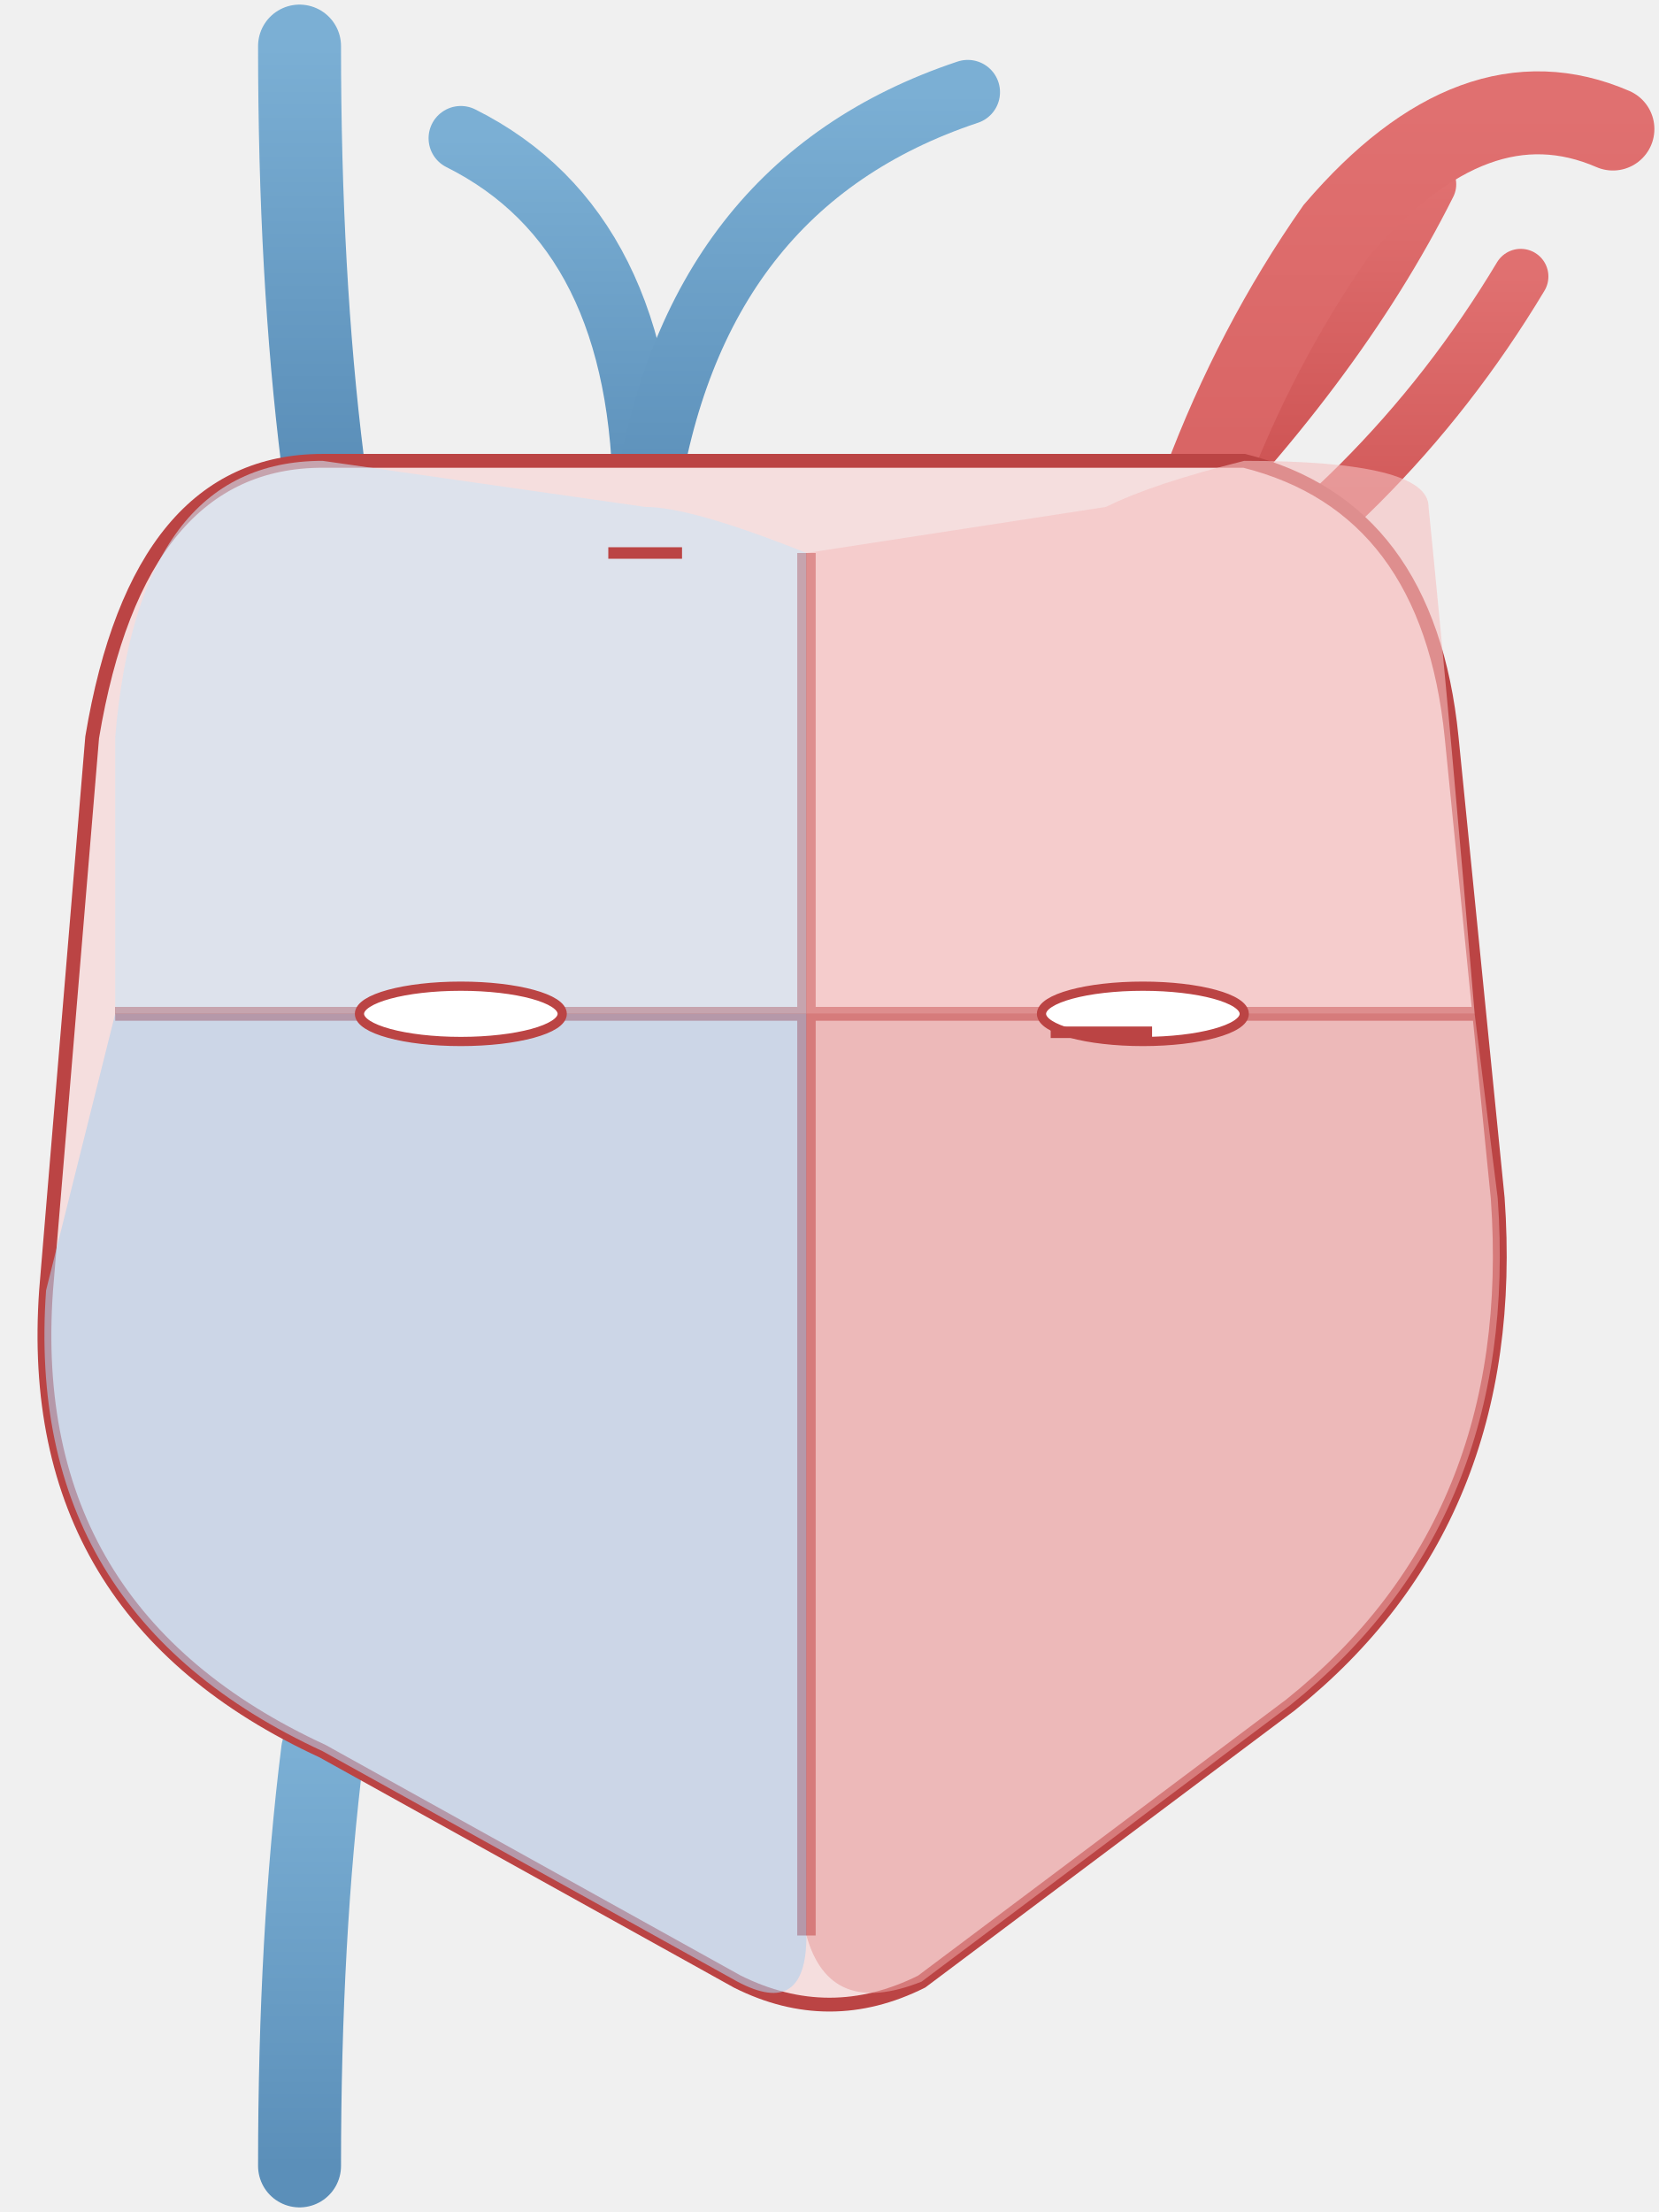
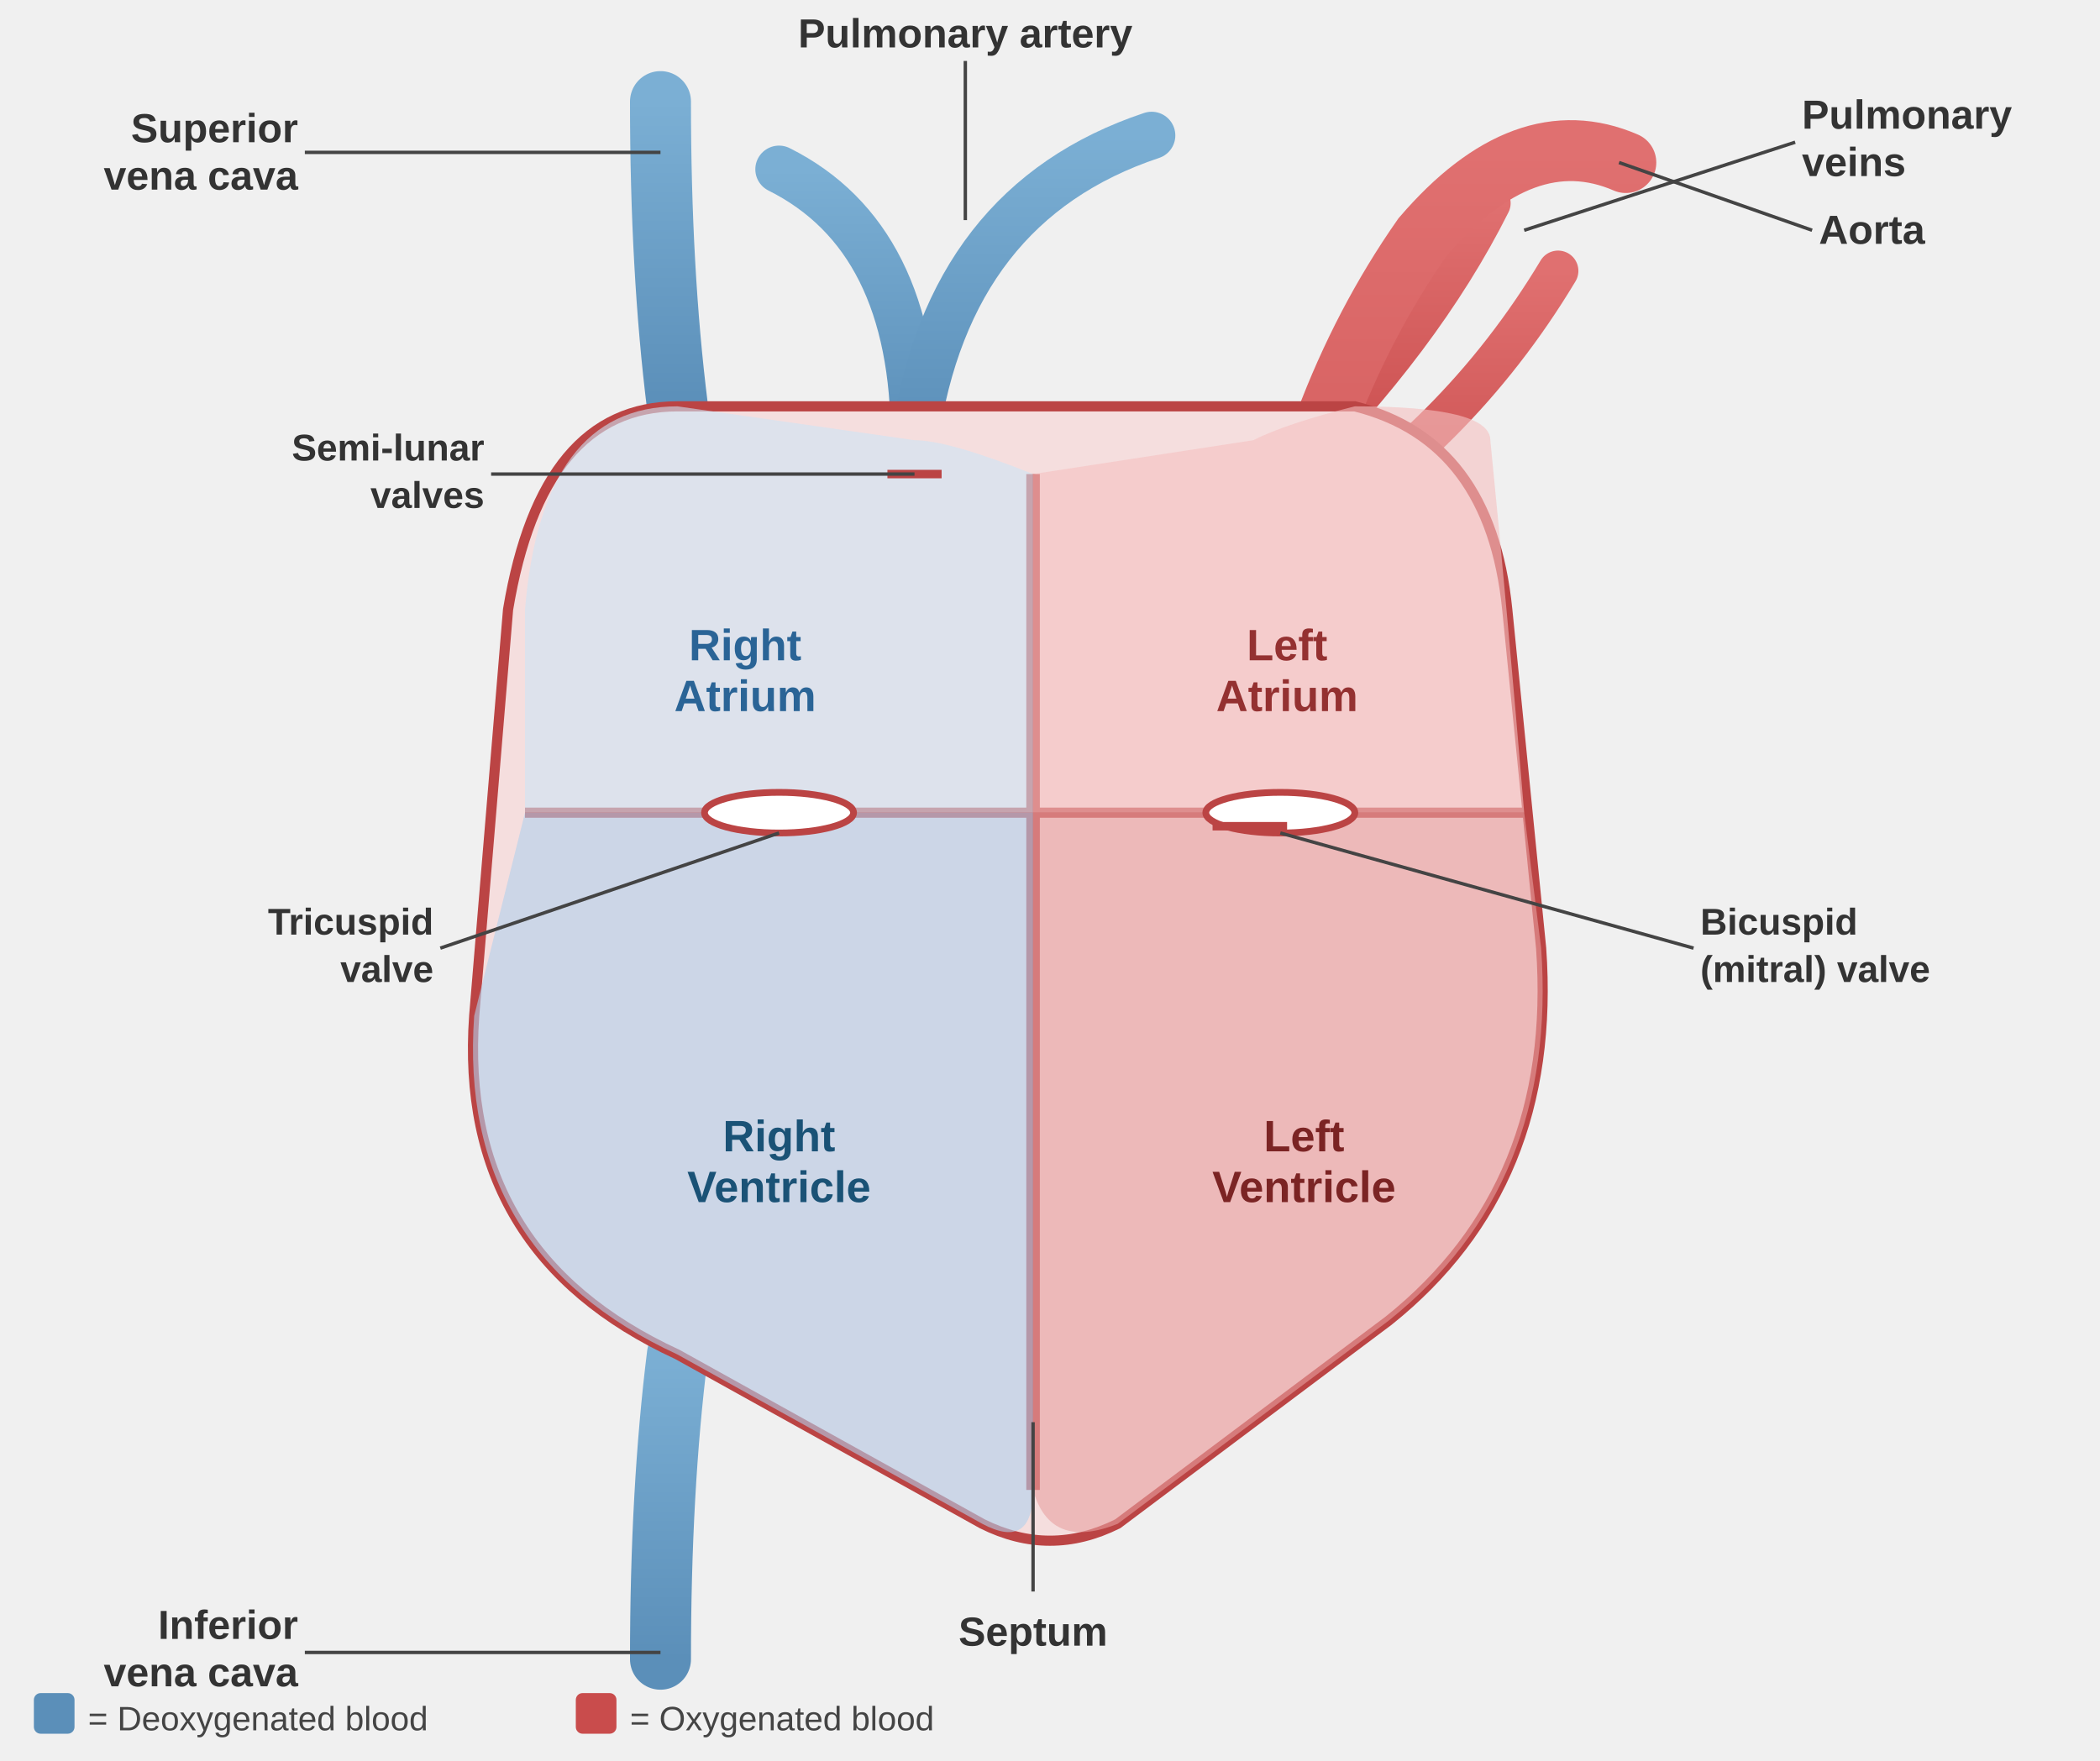
- <svg xmlns="http://www.w3.org/2000/svg" viewBox="130 20 360 480" font-family="'Segoe UI', Arial, sans-serif">
+ <svg xmlns="http://www.w3.org/2000/svg" viewBox="0 0 620 520" font-family="'Segoe UI', Arial, sans-serif">
  <defs>
    <marker id="arrowhead" markerWidth="8" markerHeight="6" refX="8" refY="3" orient="auto">
      <polygon points="0 0, 8 3, 0 6" fill="#444" />
    </marker>
    <linearGradient id="deoxyBg" x1="0" y1="0" x2="0" y2="1">
      <stop offset="0%" stop-color="#7bafd4" />
      <stop offset="100%" stop-color="#5b8fb9" />
    </linearGradient>
    <linearGradient id="oxyBg" x1="0" y1="0" x2="0" y2="1">
      <stop offset="0%" stop-color="#e07070" />
      <stop offset="100%" stop-color="#c94c4c" />
    </linearGradient>
  </defs>
  <path d="M195,30 Q195,80 200,120" fill="none" stroke="url(#deoxyBg)" stroke-width="18" stroke-linecap="round" />
  <path d="M200,400 Q195,440 195,490" fill="none" stroke="url(#deoxyBg)" stroke-width="18" stroke-linecap="round" />
  <path d="M270,130 Q270,70 230,50" fill="none" stroke="url(#deoxyBg)" stroke-width="14" stroke-linecap="round" />
  <path d="M270,130 Q280,60 340,40" fill="none" stroke="url(#deoxyBg)" stroke-width="14" stroke-linecap="round" />
  <path d="M380,140 Q420,100 440,60" fill="none" stroke="url(#oxyBg)" stroke-width="12" stroke-linecap="round" />
  <path d="M380,160 Q430,130 460,80" fill="none" stroke="url(#oxyBg)" stroke-width="12" stroke-linecap="round" />
  <path d="M365,280 L368,250 Q370,220 375,190 Q385,120 420,70 Q450,35 480,48" fill="none" stroke="url(#oxyBg)" stroke-width="18" stroke-linecap="round" />
  <path d="     M200,120     Q160,120 150,180     L140,300     Q135,370 200,400     L290,450     Q310,460 330,450     L410,390     Q460,350 455,280     L445,180     Q440,130 400,120     Z   " fill="#f5dede" stroke="#b44" stroke-width="3" />
  <line x1="305" y1="140" x2="305" y2="440" stroke="#b44" stroke-width="4" />
  <line x1="155" y1="240" x2="305" y2="240" stroke="#b44" stroke-width="3" />
  <line x1="305" y1="240" x2="450" y2="240" stroke="#b44" stroke-width="3" />
  <path d="M200,120 Q160,120 155,180 L155,240 L305,240 L305,140 Q280,130 270,130 Z" fill="#cde4f5" fill-opacity="0.6" />
  <path d="M155,240 L140,300 Q135,370 200,400 L290,450 Q305,458 305,440 L305,240 Z" fill="#b0d0ec" fill-opacity="0.6" />
  <path d="M305,140 L305,240 L450,240 Q445,180 440,130 Q440,120 400,120 Q380,125 370,130 Z" fill="#f5c0c0" fill-opacity="0.6" />
  <path d="M305,240 L305,440 Q310,458 330,450 L410,390 Q460,350 455,280 L450,240 Z" fill="#e8a0a0" fill-opacity="0.6" />
  <ellipse cx="230" cy="240" rx="22" ry="6" fill="#fff" stroke="#b44" stroke-width="2" />
  <ellipse cx="378" cy="240" rx="22" ry="6" fill="#fff" stroke="#b44" stroke-width="2" />
  <line x1="262" y1="140" x2="278" y2="140" stroke="#b44" stroke-width="2.5" />
  <line x1="358" y1="244" x2="380" y2="244" stroke="#b44" stroke-width="2.5" />
+   <text x="220" y="195" text-anchor="middle" font-size="13" font-weight="bold" fill="#2a6496">Right</text>
+   <text x="220" y="210" text-anchor="middle" font-size="13" font-weight="bold" fill="#2a6496">Atrium</text>
+   <text x="230" y="340" text-anchor="middle" font-size="13" font-weight="bold" fill="#1a5276">Right</text>
+   <text x="230" y="355" text-anchor="middle" font-size="13" font-weight="bold" fill="#1a5276">Ventricle</text>
+   <text x="380" y="195" text-anchor="middle" font-size="13" font-weight="bold" fill="#943131">Left</text>
+   <text x="380" y="210" text-anchor="middle" font-size="13" font-weight="bold" fill="#943131">Atrium</text>
+   <text x="385" y="340" text-anchor="middle" font-size="13" font-weight="bold" fill="#7b2424">Left</text>
+   <text x="385" y="355" text-anchor="middle" font-size="13" font-weight="bold" fill="#7b2424">Ventricle</text>
+   <line x1="195" y1="45" x2="90" y2="45" stroke="#444" stroke-width="1" marker-end="none" />
+   <line x1="90" y1="45" x2="90" y2="45" stroke="#444" stroke-width="1" />
+   <text x="88" y="42" text-anchor="end" font-size="12" fill="#333" font-weight="600">Superior</text>
+   <text x="88" y="56" text-anchor="end" font-size="12" fill="#333" font-weight="600">vena cava</text>
+   <line x1="195" y1="488" x2="90" y2="488" stroke="#444" stroke-width="1" />
+   <text x="88" y="484" text-anchor="end" font-size="12" fill="#333" font-weight="600">Inferior</text>
+   <text x="88" y="498" text-anchor="end" font-size="12" fill="#333" font-weight="600">vena cava</text>
+   <line x1="285" y1="65" x2="285" y2="18" stroke="#444" stroke-width="1" />
+   <text x="285" y="14" text-anchor="middle" font-size="12" fill="#333" font-weight="600">Pulmonary artery</text>
+   <line x1="450" y1="68" x2="530" y2="42" stroke="#444" stroke-width="1" />
+   <text x="532" y="38" text-anchor="start" font-size="12" fill="#333" font-weight="600">Pulmonary</text>
+   <text x="532" y="52" text-anchor="start" font-size="12" fill="#333" font-weight="600">veins</text>
+   <line x1="478" y1="48" x2="535" y2="68" stroke="#444" stroke-width="1" />
+   <text x="537" y="72" text-anchor="start" font-size="12" fill="#333" font-weight="600">Aorta</text>
+   <line x1="305" y1="420" x2="305" y2="470" stroke="#444" stroke-width="1" />
+   <text x="305" y="486" text-anchor="middle" font-size="12" fill="#333" font-weight="600">Septum</text>
+   <line x1="230" y1="246" x2="130" y2="280" stroke="#444" stroke-width="1" />
+   <text x="128" y="276" text-anchor="end" font-size="11" fill="#333" font-weight="600">Tricuspid</text>
+   <text x="128" y="290" text-anchor="end" font-size="11" fill="#333" font-weight="600">valve</text>
+   <line x1="378" y1="246" x2="500" y2="280" stroke="#444" stroke-width="1" />
+   <text x="502" y="276" text-anchor="start" font-size="11" fill="#333" font-weight="600">Bicuspid</text>
+   <text x="502" y="290" text-anchor="start" font-size="11" fill="#333" font-weight="600">(mitral) valve</text>
+   <line x1="270" y1="140" x2="145" y2="140" stroke="#444" stroke-width="1" />
+   <text x="143" y="136" text-anchor="end" font-size="11" fill="#333" font-weight="600">Semi-lunar</text>
+   <text x="143" y="150" text-anchor="end" font-size="11" fill="#333" font-weight="600">valves</text>
+   <rect x="10" y="500" width="12" height="12" rx="2" fill="#5b8fb9" />
+   <text x="26" y="511" font-size="10" fill="#444">= Deoxygenated blood</text>
+   <rect x="170" y="500" width="12" height="12" rx="2" fill="#c94c4c" />
+   <text x="186" y="511" font-size="10" fill="#444">= Oxygenated blood</text>
</svg>
